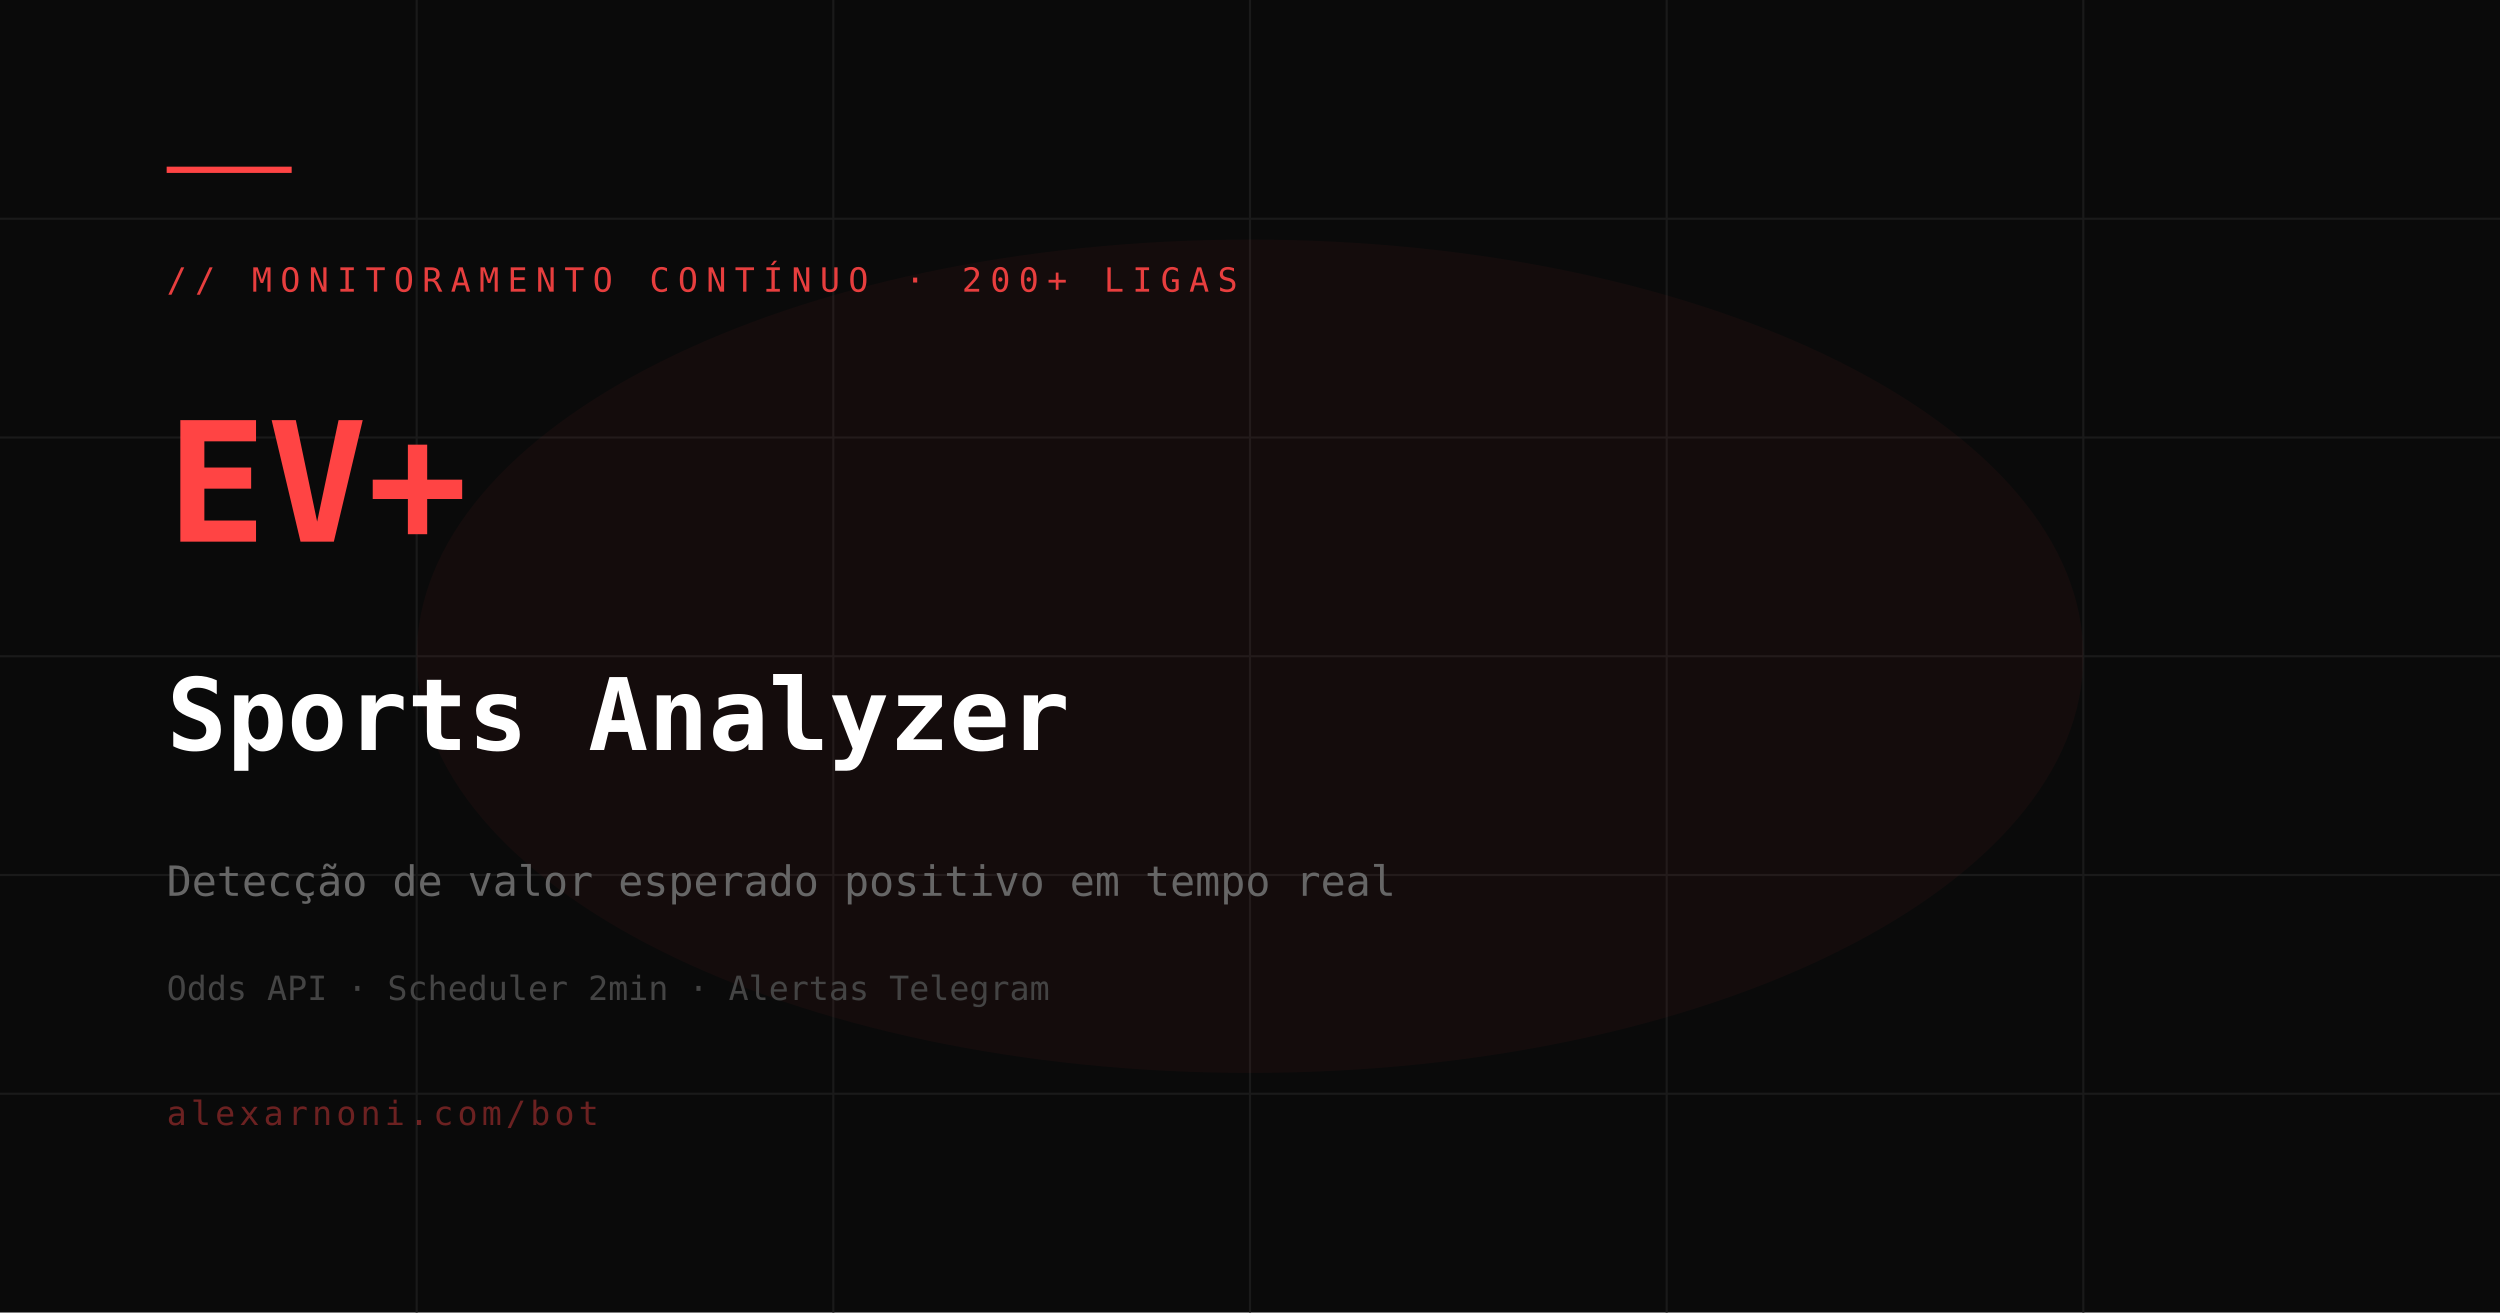
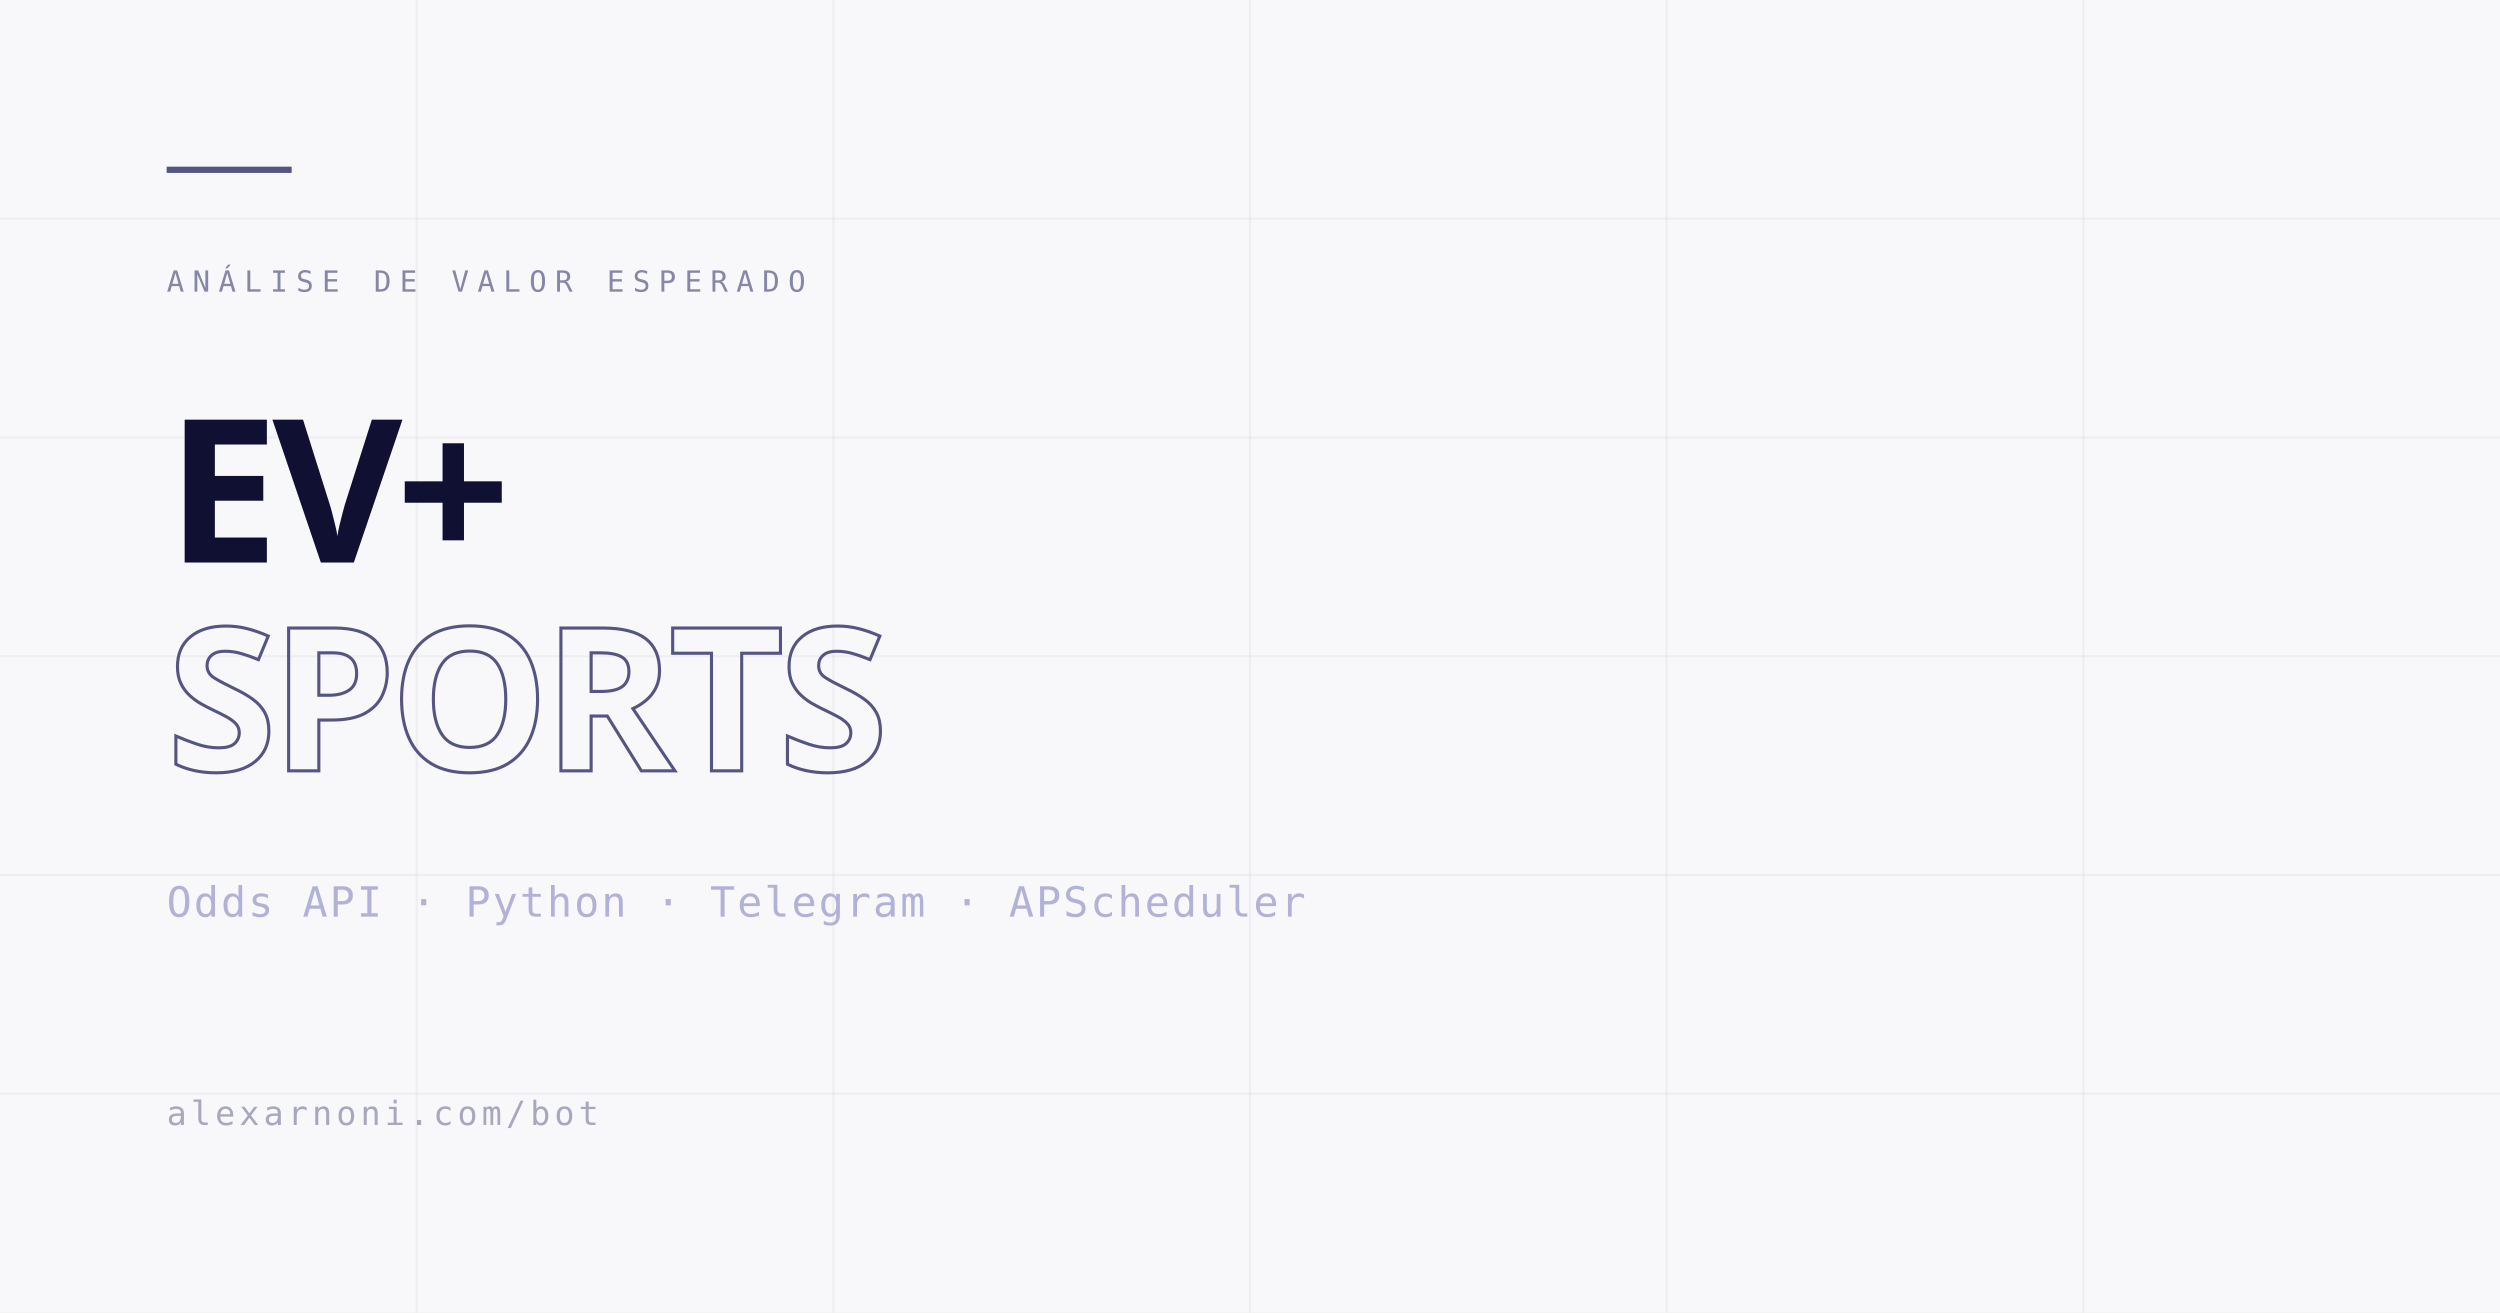
<svg xmlns="http://www.w3.org/2000/svg" width="1200" height="630" viewBox="0 0 1200 630">
-   <rect width="1200" height="630" fill="#0a0a0a" />
-   <g stroke="#1a1a1a" stroke-width="1">
+   <rect width="1200" height="630" fill="#F8F8FA" />
+   <g stroke="#555584" stroke-opacity="0.06" stroke-width="1">
    <line x1="0" y1="105" x2="1200" y2="105" />
    <line x1="0" y1="210" x2="1200" y2="210" />
    <line x1="0" y1="315" x2="1200" y2="315" />
    <line x1="0" y1="420" x2="1200" y2="420" />
    <line x1="0" y1="525" x2="1200" y2="525" />
    <line x1="200" y1="0" x2="200" y2="630" />
    <line x1="400" y1="0" x2="400" y2="630" />
    <line x1="600" y1="0" x2="600" y2="630" />
    <line x1="800" y1="0" x2="800" y2="630" />
    <line x1="1000" y1="0" x2="1000" y2="630" />
  </g>
-   <ellipse cx="600" cy="315" rx="400" ry="200" fill="#ff4444" fill-opacity="0.04" />
-   <rect x="80" y="80" width="60" height="3" fill="#ff4444" />
-   <text x="80" y="140" font-family="monospace" font-size="16" fill="#ff4444" letter-spacing="4" opacity="0.9">// MONITORAMENTO CONTÍNUO · 200+ LIGAS</text>
-   <text x="80" y="260" font-family="monospace" font-size="80" font-weight="700" fill="#ff4444">EV+</text>
-   <text x="80" y="360" font-family="monospace" font-size="48" font-weight="700" fill="#ffffff">Sports Analyzer</text>
-   <text x="80" y="430" font-family="monospace" font-size="20" fill="#666666">Detecção de valor esperado positivo em tempo real</text>
-   <text x="80" y="480" font-family="monospace" font-size="16" fill="#444444">Odds API  ·  Scheduler 2min  ·  Alertas Telegram</text>
-   <text x="80" y="540" font-family="monospace" font-size="16" fill="#ff4444" opacity="0.4" letter-spacing="2">alexarnoni.com/bot</text>
+   <rect x="80" y="80" width="60" height="3" fill="#555584" />
+   <text x="80" y="140" font-family="monospace" font-size="14" fill="#555584" letter-spacing="4" opacity="0.7">ANÁLISE DE VALOR ESPERADO</text>
+   <text x="80" y="270" font-family="sans-serif" font-size="96" font-weight="800" fill="#101033" letter-spacing="-3">EV+</text>
+   <text x="80" y="370" font-family="sans-serif" font-size="96" font-weight="800" fill="none" stroke="#555584" stroke-width="1.5" letter-spacing="-3">SPORTS</text>
+   <text x="80" y="440" font-family="monospace" font-size="20" fill="#B2B2D9" letter-spacing="1">Odds API · Python · Telegram · APScheduler</text>
+   <text x="80" y="540" font-family="monospace" font-size="16" fill="#555584" opacity="0.5" letter-spacing="2">alexarnoni.com/bot</text>
</svg>
